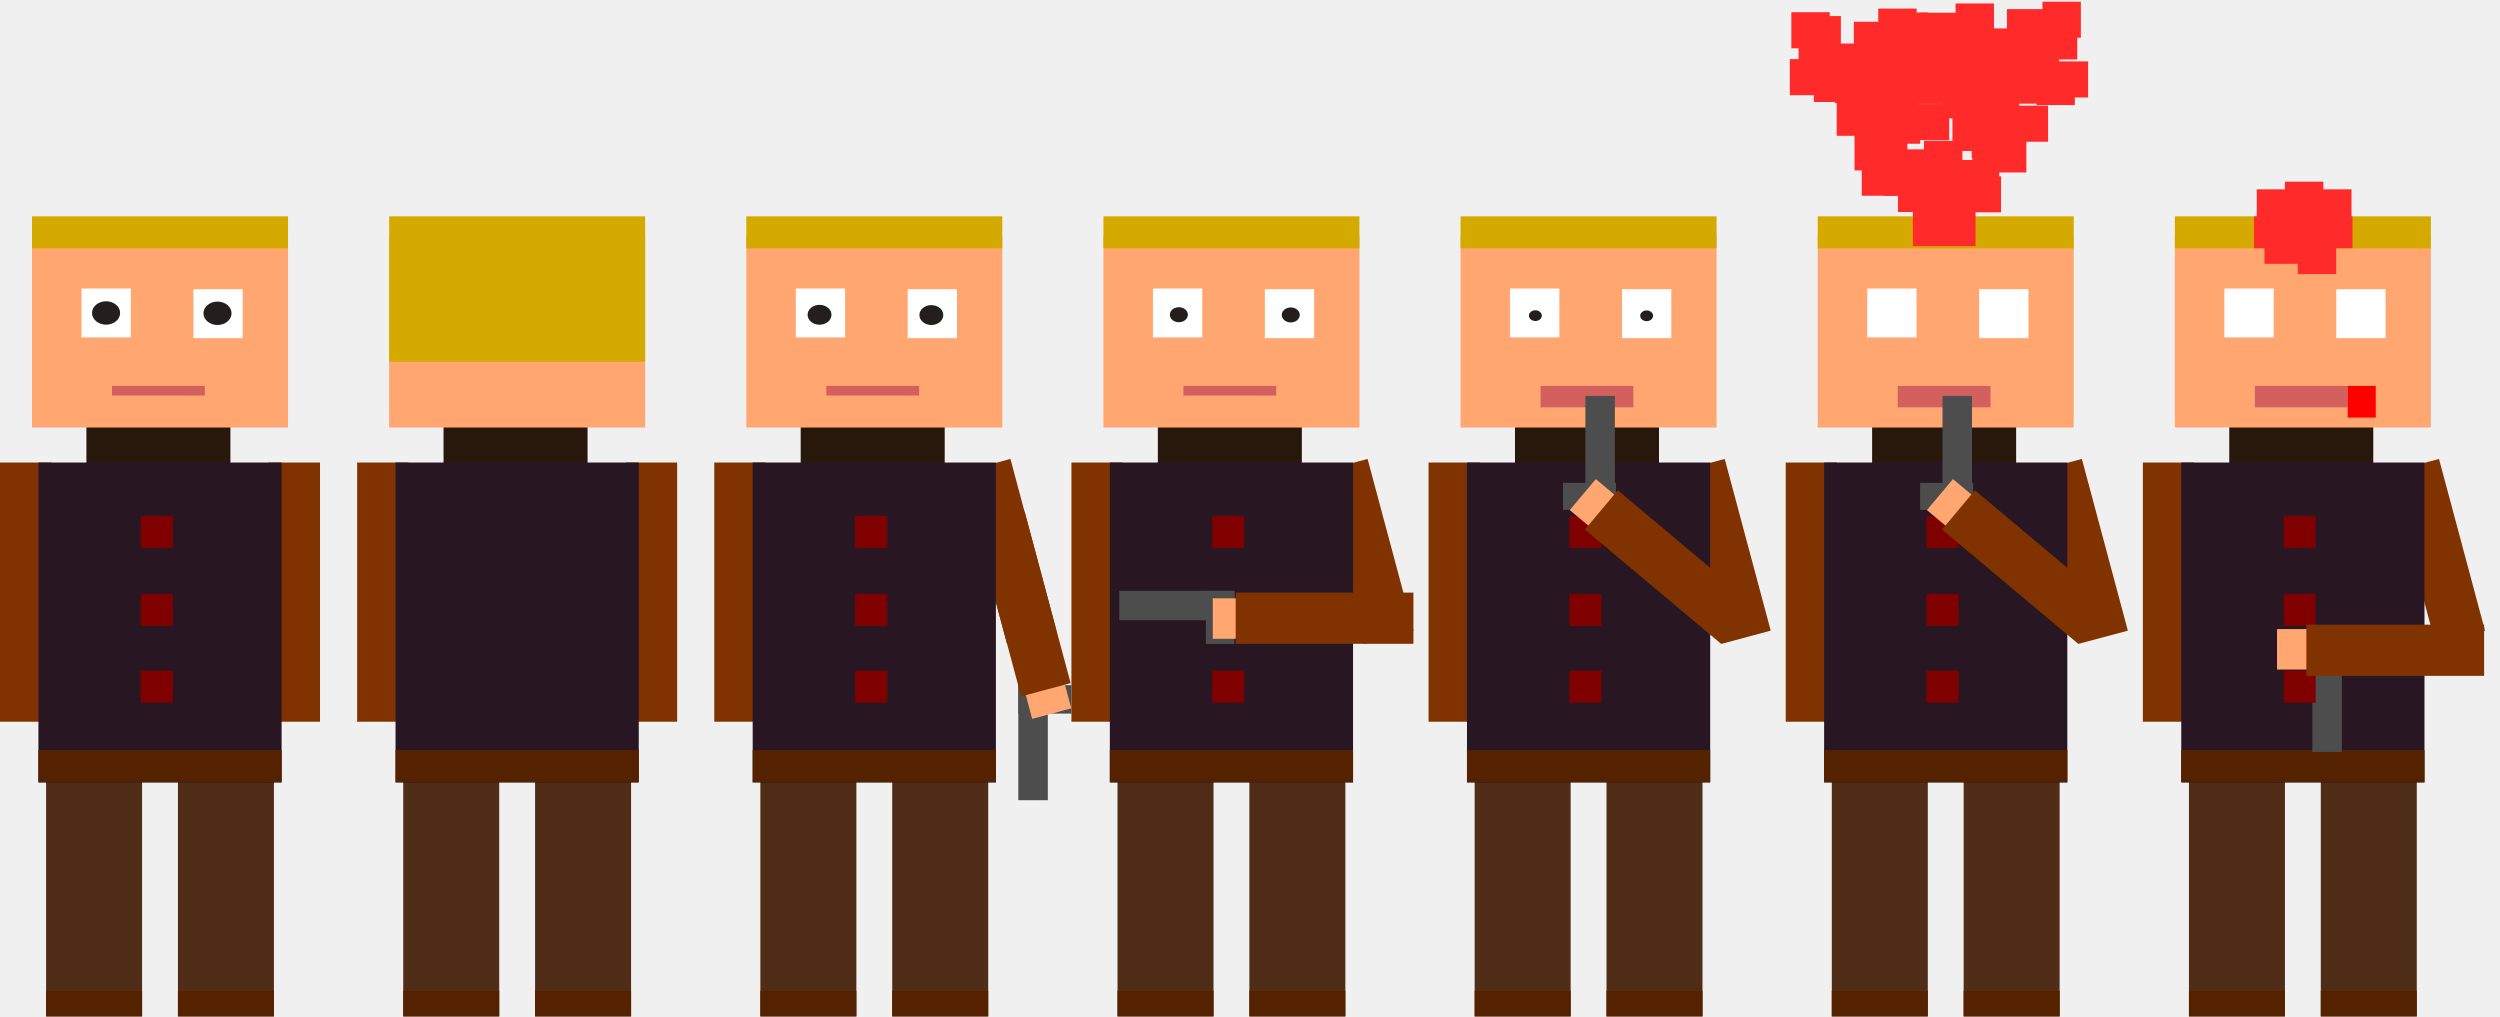
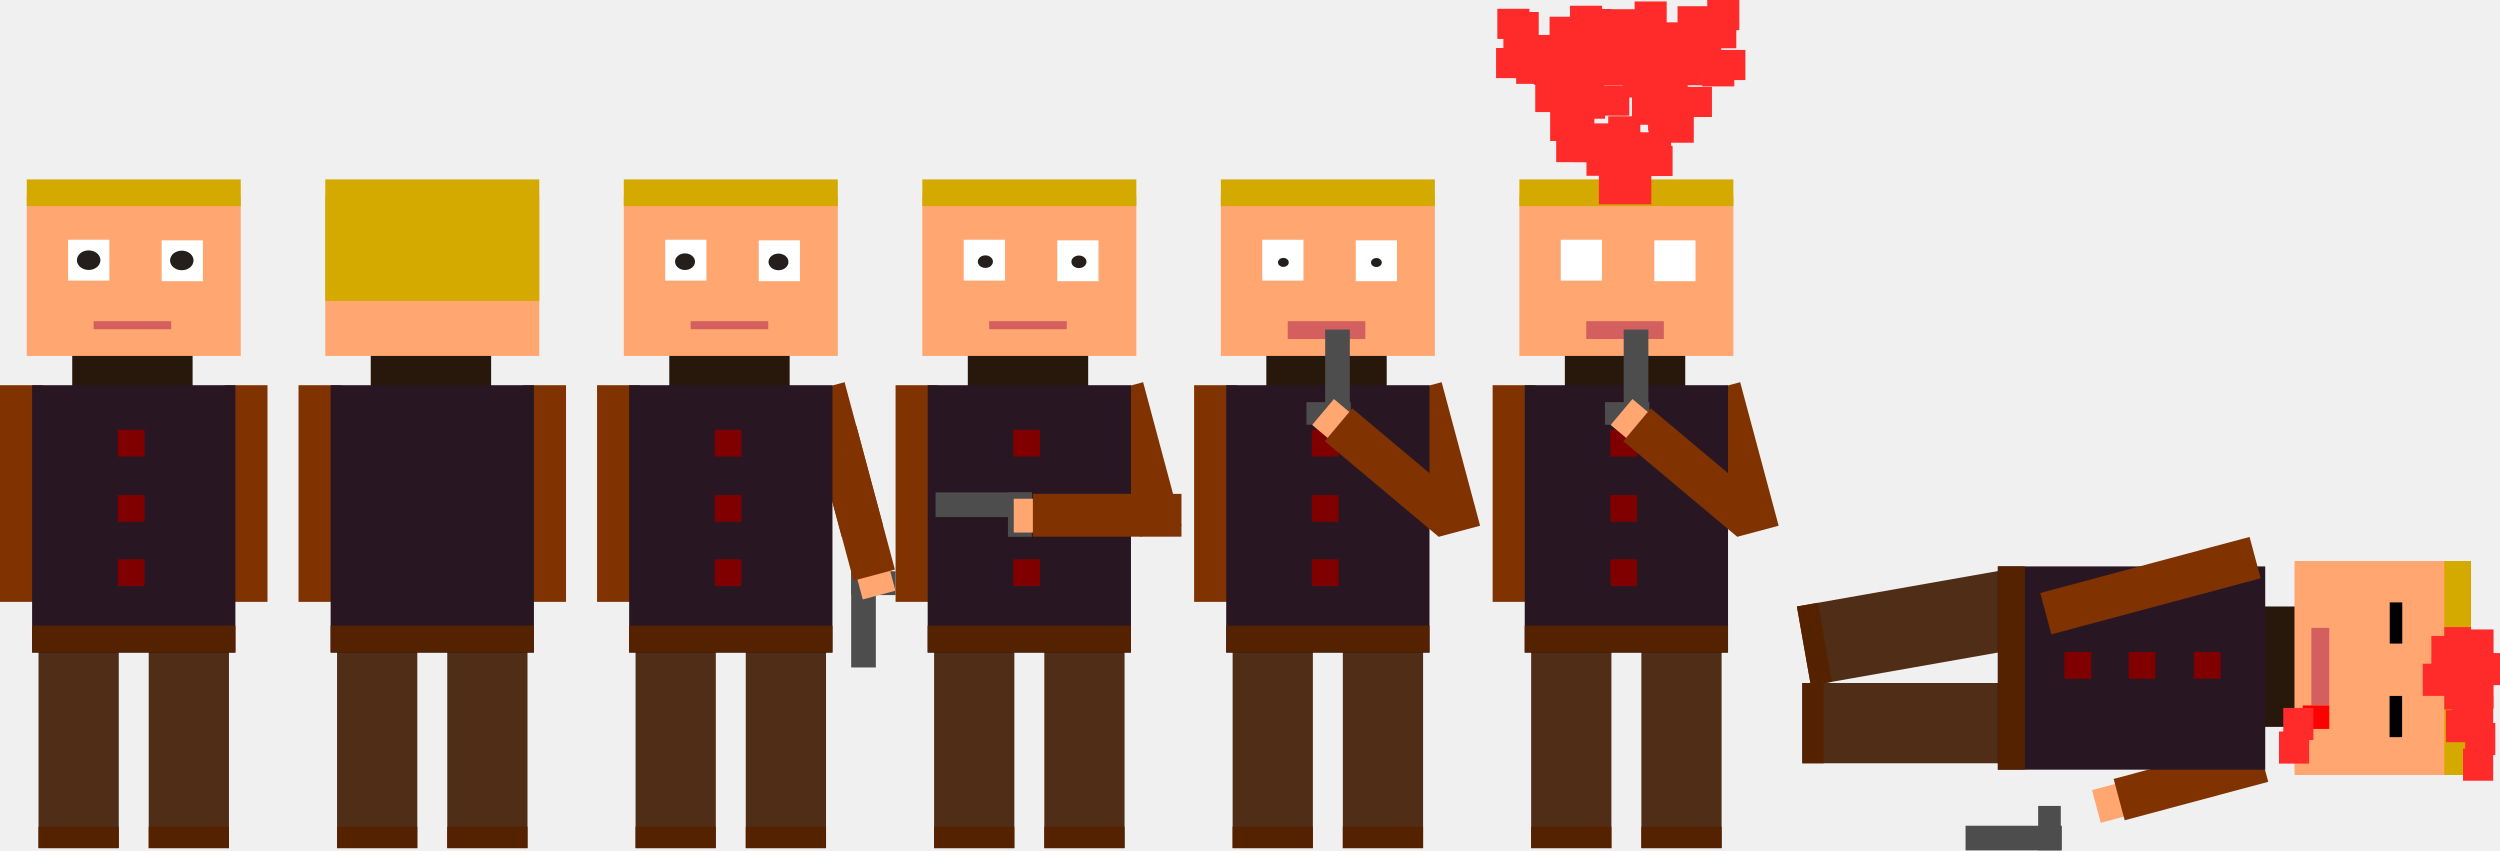
- <svg xmlns="http://www.w3.org/2000/svg" width="3906" height="1588" id="svg4784" version="1.1">
+ <svg xmlns="http://www.w3.org/2000/svg" width="4672.949" height="1589.524" id="svg4784" version="1.1">
  <defs id="defs4786" />
-   <g id="layer1" transform="translate(-202.4969,466.6194)">
+   <g id="layer1" transform="translate(-202.4969,463.9459)">
+     <rect ry="0.007" y="3710.543" x="2042.879" height="219.595" width="63.256" id="rect3519-6" style="fill:#ffa671;fill-opacity:1;stroke:none" transform="matrix(0.258819,0.9659258,0.9659258,-0.258819,0,0)" />
    <rect style="fill:#502d16;fill-opacity:1;stroke:none" id="rect3763" width="150" height="390" x="274.497" y="731.381" ry="0.013" />
    <rect style="fill:#502d16;fill-opacity:1;stroke:none" id="rect3763-1" width="150" height="390" x="480.497" y="731.381" ry="0.013" />
    <rect style="fill:#803300;fill-opacity:1;stroke:none" id="rect3783" width="80" height="405" x="202.497" y="256.059" ry="0.014" />
    <rect style="fill:#28170b;fill-opacity:1;stroke:none" id="rect3761-8" width="225" height="80" x="337.497" y="181.381" ry="0.001" />
    <rect style="fill:#803300;fill-opacity:1;stroke:none" id="rect3783-8" width="80" height="405" x="622.497" y="256.059" ry="0.014" />
    <rect style="fill:#281722;fill-opacity:1;stroke:none" id="rect3761" width="380" height="500" x="262.497" y="256.059" ry="0.009" />
    <rect style="fill:#ffa671;fill-opacity:1;stroke:none" id="rect2991" width="400" height="300" x="252.497" y="-98.619" ry="0.011" />
    <rect style="fill:#ffffff;fill-opacity:1;stroke:none" id="rect3803" width="77.048" height="76.403" x="329.844" y="-15.839" ry="0.012" />
    <rect style="fill:#ffffff;fill-opacity:1;stroke:none" id="rect3803-4" width="77.048" height="76.403" x="504.684" y="-14.747" ry="0.012" />
    <rect style="fill:#800000;fill-opacity:1;stroke:none" id="rect3823" width="50" height="50" x="422.497" y="339.381" ry="0.009" />
    <rect style="fill:#552200;fill-opacity:1;stroke:none" id="rect3850" width="380" height="50" x="262.497" y="705.381" ry="0.013" />
    <rect style="fill:#d4aa00;fill-opacity:1;stroke:none" id="rect3852" width="400" height="50" x="252.497" y="-128.619" ry="0.014" />
    <rect style="fill:#d35f5f;fill-opacity:1;stroke:none" id="rect3854" width="145" height="15" x="377.497" y="136.381" ry="0.006" />
    <rect style="fill:#552200;fill-opacity:1;stroke:none" id="rect3912" width="150" height="40" x="274.497" y="1081.381" ry="0.013" />
    <rect style="fill:#552200;fill-opacity:1;stroke:none" id="rect3912-2" width="150" height="40" x="480.497" y="1081.381" ry="0.013" />
    <path style="fill:#241f1c;fill-opacity:1;stroke:none" id="path3952" d="m -295.714,124.286 c 0,7.101 -5.117,12.857 -11.429,12.857 -6.312,0 -11.429,-5.756 -11.429,-12.857 0,-7.101 5.117,-12.857 11.429,-12.857 6.312,0 11.429,5.756 11.429,12.857 z" transform="matrix(1.920732,0,0,1.422764,1132.245,-153.9608)" />
    <path style="fill:#241f1c;fill-opacity:1;stroke:none" id="path3952-1" d="m -295.714,124.286 c 0,7.101 -5.117,12.857 -11.429,12.857 -6.312,0 -11.429,-5.756 -11.429,-12.857 0,-7.101 5.117,-12.857 11.429,-12.857 6.312,0 11.429,5.756 11.429,12.857 z" transform="matrix(1.920732,0,0,1.422764,958.1678,-154.4659)" />
    <rect style="fill:#502d16;fill-opacity:1;stroke:none" id="rect3763-15" width="150" height="390" x="832.497" y="731.38" ry="0.013" />
    <rect style="fill:#502d16;fill-opacity:1;stroke:none" id="rect3763-1-2" width="150" height="390" x="1038.497" y="731.38" ry="0.013" />
    <rect style="fill:#803300;fill-opacity:1;stroke:none" id="rect3783-7" width="80" height="405" x="760.497" y="256.059" ry="0.014" />
    <rect style="fill:#28170b;fill-opacity:1;stroke:none" id="rect3761-8-6" width="225" height="80" x="895.497" y="181.381" ry="0.001" />
    <rect style="fill:#803300;fill-opacity:1;stroke:none" id="rect3783-8-1" width="80" height="405" x="1180.497" y="256.059" ry="0.014" />
    <rect style="fill:#281722;fill-opacity:1;stroke:none" id="rect3761-4" width="380" height="500" x="820.497" y="256.059" ry="0.009" />
    <rect style="fill:#ffa671;fill-opacity:1;stroke:none" id="rect2991-2" width="400" height="300" x="810.497" y="-98.619" ry="0.011" />
    <rect style="fill:#552200;fill-opacity:1;stroke:none" id="rect3850-8" width="380" height="50" x="820.497" y="705.38" ry="0.013" />
    <rect style="fill:#d4aa00;fill-opacity:1;stroke:none" id="rect3852-5" width="400" height="227.143" x="810.497" y="-128.619" ry="0.063" />
    <rect style="fill:#552200;fill-opacity:1;stroke:none" id="rect3912-6" width="150" height="40" x="832.497" y="1081.381" ry="0.013" />
    <rect style="fill:#552200;fill-opacity:1;stroke:none" id="rect3912-2-1" width="150" height="40" x="1038.497" y="1081.381" ry="0.013" />
    <rect style="fill:#800000;fill-opacity:1;stroke:none" id="rect3823-2" width="50" height="50" x="422.497" y="461.381" ry="0.009" />
    <rect style="fill:#800000;fill-opacity:1;stroke:none" id="rect3823-7" width="50" height="50" x="422.497" y="581.381" ry="0.009" />
    <rect style="fill:#502d16;fill-opacity:1;stroke:none" id="rect3763-2-2" width="150" height="390" x="2506.497" y="731.381" ry="0.013" />
    <rect style="fill:#502d16;fill-opacity:1;stroke:none" id="rect3763-1-3-4" width="150" height="390" x="2712.497" y="731.381" ry="0.013" />
    <rect style="fill:#803300;fill-opacity:1;stroke:none" id="rect3783-2-8" width="80" height="405" x="2434.497" y="256.059" ry="0.014" />
    <rect style="fill:#28170b;fill-opacity:1;stroke:none" id="rect3761-8-2-6" width="225" height="80" x="2569.497" y="181.381" ry="0.001" />
    <rect style="fill:#803300;fill-opacity:1;stroke:none" id="rect3783-8-16-5" width="80" height="277.721" x="2653.658" y="991.754" ry="0.009" transform="matrix(0.9659258,-0.258819,0.258819,0.9659258,0,0)" />
    <rect style="fill:#281722;fill-opacity:1;stroke:none" id="rect3761-85-0" width="380" height="500" x="2494.497" y="256.059" ry="0.009" />
    <rect style="fill:#ffa671;fill-opacity:1;stroke:none" id="rect2991-7-9" width="400" height="300" x="2484.497" y="-98.619" ry="0.011" />
    <rect style="fill:#ffffff;fill-opacity:1;stroke:none" id="rect3803-6-0" width="77.048" height="76.403" x="2561.843" y="-15.839" ry="0.012" />
    <rect style="fill:#ffffff;fill-opacity:1;stroke:none" id="rect3803-4-1-0" width="77.048" height="76.403" x="2736.684" y="-14.747" ry="0.012" />
    <rect style="fill:#800000;fill-opacity:1;stroke:none" id="rect3823-8-6" width="50" height="50" x="2654.497" y="339.381" ry="0.009" />
    <rect style="fill:#552200;fill-opacity:1;stroke:none" id="rect3850-9-1" width="380" height="50" x="2494.497" y="705.381" ry="0.013" />
    <rect style="fill:#d4aa00;fill-opacity:1;stroke:none" id="rect3852-2-3" width="400" height="50" x="2484.497" y="-128.619" ry="0.014" />
    <rect style="fill:#d35f5f;fill-opacity:1;stroke:none" id="rect3854-7-8" width="145" height="33.385" x="2609.497" y="136.381" ry="0.013" />
    <rect style="fill:#552200;fill-opacity:1;stroke:none" id="rect3912-9-9" width="150" height="40" x="2506.497" y="1081.381" ry="0.013" />
    <rect style="fill:#552200;fill-opacity:1;stroke:none" id="rect3912-2-5-3" width="150" height="40" x="2712.497" y="1081.381" ry="0.013" />
    <path style="fill:#241f1c;fill-opacity:1;stroke:none" id="path3952-4-4" d="m -295.714,124.286 c 0,7.101 -5.117,12.857 -11.429,12.857 -6.312,0 -11.429,-5.756 -11.429,-12.857 0,-7.101 5.117,-12.857 11.429,-12.857 6.312,0 11.429,5.756 11.429,12.857 z" transform="matrix(0.8811515,0,0,0.6527048,3045.848,-54.35254)" />
    <path style="fill:#241f1c;fill-opacity:1;stroke:none" id="path3952-1-3-4" d="m -295.714,124.286 c 0,7.101 -5.117,12.857 -11.429,12.857 -6.312,0 -11.429,-5.756 -11.429,-12.857 0,-7.101 5.117,-12.857 11.429,-12.857 6.312,0 11.429,5.756 11.429,12.857 z" transform="matrix(0.8811515,0,0,0.6527048,2871.989,-54.58424)" />
    <rect style="fill:#4d4d4d;fill-opacity:1;stroke:none" id="rect3219-6" width="42.332" height="82.85" x="287.679" y="-2727.363" ry="0.01" transform="matrix(0,1,-1,0,0,0)" />
    <rect style="fill:#4d4d4d;fill-opacity:1;stroke:none" id="rect3217-0" width="180" height="46.108" x="152.001" y="-2725.579" ry="0.012" transform="matrix(0,1,-1,0,0,0)" />
    <rect style="fill:#ffa671;fill-opacity:1;stroke:none" id="rect3783-8-16-6-0-6" width="63.256" height="219.595" x="-1516.874" y="2246.302" ry="0.007" transform="matrix(-0.6427876,0.7660444,0.7660444,0.6427876,0,0)" />
    <rect style="fill:#800000;fill-opacity:1;stroke:none" id="rect3823-2-1-6" width="50" height="50" x="2654.497" y="461.381" ry="0.009" />
    <rect style="fill:#800000;fill-opacity:1;stroke:none" id="rect3823-7-2-1" width="50" height="50" x="2654.497" y="581.381" ry="0.009" />
    <rect style="fill:#803300;fill-opacity:1;stroke:none" id="rect3783-8-16-6-8" width="80" height="277.721" x="-1525.543" y="2283.904" ry="0.009" transform="matrix(-0.6427876,0.7660444,0.7660444,0.6427876,0,0)" />
    <rect style="fill:#502d16;fill-opacity:1;stroke:none" id="rect3763-2-4" width="150" height="390" x="1390.497" y="731.38" ry="0.013" />
    <rect style="fill:#502d16;fill-opacity:1;stroke:none" id="rect3763-1-3-9" width="150" height="390" x="1596.497" y="731.38" ry="0.013" />
    <rect style="fill:#803300;fill-opacity:1;stroke:none" id="rect3783-2-6" width="80" height="405" x="1318.497" y="256.059" ry="0.014" />
    <rect style="fill:#28170b;fill-opacity:1;stroke:none" id="rect3761-8-2-3" width="225" height="80" x="1453.497" y="181.38" ry="0.001" />
    <rect style="fill:#803300;fill-opacity:1;stroke:none" id="rect3783-8-16-7" width="80" height="277.721" x="1575.684" y="702.911" ry="0.009" transform="matrix(0.9659258,-0.258819,0.258819,0.9659258,0,0)" />
    <rect style="fill:#4d4d4d;fill-opacity:1;stroke:none" id="rect3219-6-0" width="44.533" height="83" x="603.806" y="1793.497" ry="0.011" transform="matrix(0,1,1,0,0,0)" />
    <rect style="fill:#4d4d4d;fill-opacity:1;stroke:none" id="rect3217-0-9" width="179.999" height="46.108" x="603.653" y="1793.497" ry="0.012" transform="matrix(0,1,1,0,0,0)" />
    <rect style="fill:#ffa671;fill-opacity:1;stroke:none" id="rect3783-8-16-6-0-1" width="63.256" height="219.595" x="1583.393" y="884.355" ry="0.007" transform="matrix(0.9659258,-0.258819,0.258819,0.9659258,0,0)" />
    <rect style="fill:#803300;fill-opacity:1;stroke:none" id="rect3783-8-16-6-2" width="80" height="277.721" x="-1655.858" y="787.847" ry="0.009" transform="matrix(-0.9659258,0.2588191,0.2588191,0.9659258,0,0)" />
    <rect style="fill:#281722;fill-opacity:1;stroke:none" id="rect3761-85-8" width="380" height="500" x="1378.497" y="256.059" ry="0.009" />
    <rect style="fill:#ffa671;fill-opacity:1;stroke:none" id="rect2991-7-8" width="400" height="300" x="1368.497" y="-98.62" ry="0.011" />
    <rect style="fill:#ffffff;fill-opacity:1;stroke:none" id="rect3803-6-2" width="77.048" height="76.403" x="1445.844" y="-15.839" ry="0.012" />
    <rect style="fill:#ffffff;fill-opacity:1;stroke:none" id="rect3803-4-1-9" width="77.048" height="76.403" x="1620.684" y="-14.748" ry="0.012" />
    <rect style="fill:#800000;fill-opacity:1;stroke:none" id="rect3823-8-1" width="50" height="50" x="1538.497" y="339.38" ry="0.009" />
    <rect style="fill:#552200;fill-opacity:1;stroke:none" id="rect3850-9-3" width="380" height="50" x="1378.497" y="705.38" ry="0.013" />
    <rect style="fill:#d4aa00;fill-opacity:1;stroke:none" id="rect3852-2-5" width="400" height="50" x="1368.497" y="-128.62" ry="0.014" />
    <rect style="fill:#d35f5f;fill-opacity:1;stroke:none" id="rect3854-7-9" width="145" height="15" x="1493.497" y="136.38" ry="0.006" />
    <rect style="fill:#552200;fill-opacity:1;stroke:none" id="rect3912-9-8" width="150" height="40" x="1390.497" y="1081.381" ry="0.013" />
    <rect style="fill:#552200;fill-opacity:1;stroke:none" id="rect3912-2-5-4" width="150" height="40" x="1596.497" y="1081.381" ry="0.013" />
    <path style="fill:#241f1c;fill-opacity:1;stroke:none" id="path3952-4-0" d="m -295.714,124.286 c 0,7.101 -5.117,12.857 -11.429,12.857 -6.312,0 -11.429,-5.756 -11.429,-12.857 0,-7.101 5.117,-12.857 11.429,-12.857 6.312,0 11.429,5.756 11.429,12.857 z" transform="matrix(1.631763,0,0,1.208713,2158.814,-124.6056)" />
    <path style="fill:#241f1c;fill-opacity:1;stroke:none" id="path3952-1-3-7" d="m -295.714,124.286 c 0,7.101 -5.117,12.857 -11.429,12.857 -6.312,0 -11.429,-5.756 -11.429,-12.857 0,-7.101 5.117,-12.857 11.429,-12.857 6.312,0 11.429,5.756 11.429,12.857 z" transform="matrix(1.631763,0,0,1.208713,1984.111,-125.0347)" />
    <rect style="fill:#800000;fill-opacity:1;stroke:none" id="rect3823-2-1-5" width="50" height="50" x="1538.497" y="461.38" ry="0.009" />
    <rect style="fill:#800000;fill-opacity:1;stroke:none" id="rect3823-7-2-4" width="50" height="50" x="1538.497" y="581.38" ry="0.009" />
    <rect style="fill:#502d16;fill-opacity:1;stroke:none" id="rect3763-2-4-7" width="150" height="390" x="1948.497" y="731.381" ry="0.013" />
    <rect style="fill:#502d16;fill-opacity:1;stroke:none" id="rect3763-1-3-9-3" width="150" height="390" x="2154.496" y="731.381" ry="0.013" />
    <rect style="fill:#803300;fill-opacity:1;stroke:none" id="rect3783-2-6-7" width="80" height="405" x="1876.497" y="256.059" ry="0.014" />
    <rect style="fill:#800000;fill-opacity:1;stroke:none" id="rect3823-2-1-5-1" width="50" height="50" x="2046.496" y="461.381" ry="0.009" />
    <rect style="fill:#28170b;fill-opacity:1;stroke:none" id="rect3761-8-2-3-2" width="225" height="80" x="2011.496" y="181.381" ry="0.001" />
    <rect style="fill:#803300;fill-opacity:1;stroke:none" id="rect3783-8-16-7-6" width="80" height="277.721" x="2114.67" y="847.333" ry="0.009" transform="matrix(0.9659258,-0.258819,0.258819,0.9659258,0,0)" />
    <rect style="fill:#281722;fill-opacity:1;stroke:none" id="rect3761-85-8-7" width="380" height="500" x="1936.497" y="256.059" ry="0.009" />
    <rect style="fill:#4d4d4d;fill-opacity:1;stroke:none" id="rect3219-6-0-0" width="44.453" height="82.85" x="-2131.05" y="456.622" ry="0.01" transform="scale(-1,1)" />
    <rect style="fill:#ffa671;fill-opacity:1;stroke:none" id="rect2991-7-8-5" width="400" height="300" x="1926.497" y="-98.619" ry="0.011" />
    <rect style="fill:#ffffff;fill-opacity:1;stroke:none" id="rect3803-6-2-4" width="77.048" height="76.403" x="2003.844" y="-15.839" ry="0.012" />
    <rect style="fill:#ffffff;fill-opacity:1;stroke:none" id="rect3803-4-1-9-1" width="77.048" height="76.403" x="2178.684" y="-14.747" ry="0.012" />
    <rect style="fill:#800000;fill-opacity:1;stroke:none" id="rect3823-8-1-2" width="50" height="50" x="2096.496" y="339.381" ry="0.009" />
    <rect style="fill:#552200;fill-opacity:1;stroke:none" id="rect3850-9-3-0" width="380" height="50" x="1936.497" y="705.381" ry="0.013" />
    <rect style="fill:#d4aa00;fill-opacity:1;stroke:none" id="rect3852-2-5-0" width="400" height="50" x="1926.497" y="-128.619" ry="0.014" />
    <rect style="fill:#d35f5f;fill-opacity:1;stroke:none" id="rect3854-7-9-1" width="145" height="15" x="2051.496" y="136.381" ry="0.006" />
    <rect style="fill:#552200;fill-opacity:1;stroke:none" id="rect3912-9-8-4" width="150" height="40" x="1948.497" y="1081.381" ry="0.013" />
    <rect style="fill:#552200;fill-opacity:1;stroke:none" id="rect3912-2-5-4-6" width="150" height="40" x="2154.496" y="1081.381" ry="0.013" />
    <path style="fill:#241f1c;fill-opacity:1;stroke:none" id="path3952-4-0-0" d="m -295.714,124.286 c 0,7.101 -5.117,12.857 -11.429,12.857 -6.312,0 -11.429,-5.756 -11.429,-12.857 0,-7.101 5.117,-12.857 11.429,-12.857 6.312,0 11.429,5.756 11.429,12.857 z" transform="matrix(1.23152,0,0,0.9122366,2597.456,-87.94547)" />
    <path style="fill:#241f1c;fill-opacity:1;stroke:none" id="path3952-1-3-7-7" d="m -295.714,124.286 c 0,7.101 -5.117,12.857 -11.429,12.857 -6.312,0 -11.429,-5.756 -11.429,-12.857 0,-7.101 5.117,-12.857 11.429,-12.857 6.312,0 11.429,5.756 11.429,12.857 z" transform="matrix(1.23152,0,0,0.9122366,2422.605,-88.26931)" />
    <rect style="fill:#4d4d4d;fill-opacity:1;stroke:none" id="rect3217-0-9-1" width="180" height="46.108" x="-2131.283" y="456.408" ry="0.012" transform="scale(-1,1)" />
    <rect style="fill:#ffa671;fill-opacity:1;stroke:none" id="rect3783-8-16-6-0-1-6" width="63.256" height="219.595" x="-531.481" y="2097.349" ry="0.007" transform="matrix(0,-1,1,0,0,0)" />
    <rect style="fill:#803300;fill-opacity:1;stroke:none" id="rect3783-8-16-6-2-5" width="80" height="277.721" x="-539.23" y="-2410.856" ry="0.009" transform="matrix(0,-1,-1,0,0,0)" />
    <rect style="fill:#800000;fill-opacity:1;stroke:none" id="rect3823-7-2-4-7" width="50" height="50" x="2096.496" y="581.381" ry="0.009" />
    <rect ry="0.013" y="731.381" x="3064.497" height="390" width="150" id="rect3481" style="fill:#502d16;fill-opacity:1;stroke:none" />
    <rect ry="0.013" y="731.381" x="3270.496" height="390" width="150" id="rect3483" style="fill:#502d16;fill-opacity:1;stroke:none" />
    <rect ry="0.014" y="256.059" x="2992.497" height="405" width="80" id="rect3485" style="fill:#803300;fill-opacity:1;stroke:none" />
    <rect ry="0.001" y="181.381" x="3127.496" height="80" width="225" id="rect3487" style="fill:#28170b;fill-opacity:1;stroke:none" />
    <rect transform="matrix(0.9659258,-0.258819,0.258819,0.9659258,0,0)" ry="0.009" y="1136.175" x="3192.645" height="277.721" width="80" id="rect3489" style="fill:#803300;fill-opacity:1;stroke:none" />
    <rect ry="0.009" y="256.059" x="3052.497" height="500" width="380" id="rect3491" style="fill:#281722;fill-opacity:1;stroke:none" />
    <rect ry="0.011" y="-98.619" x="3042.497" height="300" width="400" id="rect3493" style="fill:#ffa671;fill-opacity:1;stroke:none" />
    <rect ry="0.012" y="-15.839" x="3119.843" height="76.403" width="77.048" id="rect3495" style="fill:#ffffff;fill-opacity:1;stroke:none" />
    <rect ry="0.012" y="-14.747" x="3294.684" height="76.403" width="77.048" id="rect3497" style="fill:#ffffff;fill-opacity:1;stroke:none" />
    <rect ry="0.009" y="339.381" x="3212.496" height="50" width="50" id="rect3499" style="fill:#800000;fill-opacity:1;stroke:none" />
    <rect ry="0.013" y="705.381" x="3052.497" height="50" width="380" id="rect3501" style="fill:#552200;fill-opacity:1;stroke:none" />
    <rect ry="0.014" y="-128.619" x="3042.497" height="50" width="400" id="rect3503" style="fill:#d4aa00;fill-opacity:1;stroke:none" />
    <rect ry="0.013" y="136.381" x="3167.496" height="33.385" width="145" id="rect3505" style="fill:#d35f5f;fill-opacity:1;stroke:none" />
    <rect ry="0.013" y="1081.381" x="3064.497" height="40" width="150" id="rect3507" style="fill:#552200;fill-opacity:1;stroke:none" />
    <rect ry="0.013" y="1081.381" x="3270.496" height="40" width="150" id="rect3509" style="fill:#552200;fill-opacity:1;stroke:none" />
    <rect transform="matrix(0,1,-1,0,0,0)" ry="0.01" y="-3285.363" x="287.679" height="82.85" width="42.332" id="rect3515" style="fill:#4d4d4d;fill-opacity:1;stroke:none" />
    <rect transform="matrix(0,1,-1,0,0,0)" ry="0.012" y="-3283.579" x="152.001" height="46.108" width="180" id="rect3517" style="fill:#4d4d4d;fill-opacity:1;stroke:none" />
    <rect transform="matrix(-0.6427876,0.7660444,0.7660444,0.6427876,0,0)" ry="0.007" y="2673.754" x="-1875.549" height="219.595" width="63.256" id="rect3519" style="fill:#ffa671;fill-opacity:1;stroke:none" />
    <rect ry="0.009" y="461.381" x="3212.496" height="50" width="50" id="rect3521" style="fill:#800000;fill-opacity:1;stroke:none" />
    <rect ry="0.009" y="581.381" x="3212.496" height="50" width="50" id="rect3523" style="fill:#800000;fill-opacity:1;stroke:none" />
    <rect transform="matrix(-0.6427876,0.7660444,0.7660444,0.6427876,0,0)" ry="0.009" y="2711.356" x="-1884.218" height="277.721" width="80" id="rect3525" style="fill:#803300;fill-opacity:1;stroke:none" />
-     <rect ry="0.013" y="731.381" x="3622.497" height="390" width="150" id="rect3481-6" style="fill:#502d16;fill-opacity:1;stroke:none" />
-     <rect ry="0.013" y="731.381" x="3828.497" height="390" width="150" id="rect3483-8" style="fill:#502d16;fill-opacity:1;stroke:none" />
-     <rect ry="0.014" y="256.059" x="3550.497" height="405" width="80" id="rect3485-3" style="fill:#803300;fill-opacity:1;stroke:none" />
-     <rect ry="0.001" y="181.381" x="3685.497" height="80" width="225" id="rect3487-1" style="fill:#28170b;fill-opacity:1;stroke:none" />
-     <rect transform="matrix(0.9659258,-0.258819,0.258819,0.9659258,0,0)" ry="0.009" y="1280.596" x="3731.631" height="277.721" width="80" id="rect3489-4" style="fill:#803300;fill-opacity:1;stroke:none" />
-     <rect ry="0.009" y="256.059" x="3610.497" height="500" width="380" id="rect3491-8" style="fill:#281722;fill-opacity:1;stroke:none" />
-     <rect ry="0.011" y="-98.619" x="3600.497" height="300" width="400" id="rect3493-4" style="fill:#ffa671;fill-opacity:1;stroke:none" />
-     <rect ry="0.012" y="-15.838" x="3677.843" height="76.403" width="77.048" id="rect3495-9" style="fill:#ffffff;fill-opacity:1;stroke:none" />
-     <rect ry="0.012" y="-14.747" x="3852.684" height="76.403" width="77.048" id="rect3497-2" style="fill:#ffffff;fill-opacity:1;stroke:none" />
-     <rect ry="0.009" y="339.381" x="3770.497" height="50" width="50" id="rect3499-0" style="fill:#800000;fill-opacity:1;stroke:none" />
-     <rect ry="0.013" y="705.381" x="3610.497" height="50" width="380" id="rect3501-7" style="fill:#552200;fill-opacity:1;stroke:none" />
-     <rect ry="0.014" y="-128.619" x="3600.497" height="50" width="400" id="rect3503-0" style="fill:#d4aa00;fill-opacity:1;stroke:none" />
-     <rect ry="0.013" y="136.381" x="3725.497" height="33.385" width="145" id="rect3505-6" style="fill:#d35f5f;fill-opacity:1;stroke:none" />
-     <rect ry="0.013" y="1081.381" x="3622.497" height="40" width="150" id="rect3507-0" style="fill:#552200;fill-opacity:1;stroke:none" />
-     <rect ry="0.013" y="1081.381" x="3828.497" height="40" width="150" id="rect3509-7" style="fill:#552200;fill-opacity:1;stroke:none" />
-     <rect transform="matrix(0,-1,-1,0,0,0)" ry="0.01" y="-3863.162" x="-572.504" height="82.85" width="42.332" id="rect3515-0" style="fill:#4d4d4d;fill-opacity:1;stroke:none" />
-     <rect transform="matrix(0,-1,-1,0,0,0)" ry="0.012" y="-3861.378" x="-708.182" height="46.108" width="180" id="rect3517-5" style="fill:#4d4d4d;fill-opacity:1;stroke:none" />
-     <rect transform="matrix(2.2827412e-8,1,1,-2.2827412e-8,0,0)" ry="0.007" y="3760.119" x="516.198" height="219.595" width="63.256" id="rect3519-6" style="fill:#ffa671;fill-opacity:1;stroke:none" />
-     <rect ry="0.009" y="461.381" x="3770.497" height="50" width="50" id="rect3521-7" style="fill:#800000;fill-opacity:1;stroke:none" />
-     <rect ry="0.009" y="581.381" x="3770.497" height="50" width="50" id="rect3523-3" style="fill:#800000;fill-opacity:1;stroke:none" />
-     <rect transform="matrix(2.2827412e-8,1,1,-2.2827412e-8,0,0)" ry="0.009" y="3805.972" x="509.33" height="277.721" width="80" id="rect3525-8" style="fill:#803300;fill-opacity:1;stroke:none" />
+     <rect ry="0.013" y="-3780.825" x="1277.924" height="390" width="150" id="rect3481-6" style="fill:#502d16;fill-opacity:1;stroke:none" transform="matrix(0.1736482,0.9848077,-0.9848077,0.1736482,0,0)" />
+     <rect ry="0.013" y="-3961.283" x="812.697" height="390" width="150" id="rect3483-8" style="fill:#502d16;fill-opacity:1;stroke:none" transform="matrix(0,1,-1,0,0,0)" />
+     <rect ry="0.001" y="-4511.282" x="669.697" height="80" width="225" id="rect3487-1" style="fill:#28170b;fill-opacity:1;stroke:none" transform="matrix(0,1,-1,0,0,0)" />
+     <rect transform="matrix(0.258819,0.9659258,-0.9659258,0.258819,0,0)" ry="0.009" y="-4032.715" x="2033.143" height="277.721" width="80" id="rect3489-4" style="fill:#803300;fill-opacity:1;stroke:none" />
+     <rect ry="0.009" y="-4436.604" x="594.697" height="500" width="380" id="rect3491-8" style="fill:#281722;fill-opacity:1;stroke:none" transform="matrix(0,1,-1,0,0,0)" />
+     <rect ry="0.011" y="-4791.282" x="584.697" height="300" width="400" id="rect3493-4" style="fill:#ffa671;fill-opacity:1;stroke:none" transform="matrix(0,1,-1,0,0,0)" />
+     <rect ry="0.004" y="-4692.761" x="662.044" height="23.419" width="77.048" id="rect3495-9" style="fill:#000000;fill-opacity:1;stroke:none" transform="matrix(0,1,-1,0,0,0)" />
+     <rect ry="0.004" y="-4692.427" x="836.884" height="23.419" width="77.048" id="rect3497-2" style="fill:#000000;fill-opacity:1;stroke:none" transform="matrix(0,1,-1,0,0,0)" />
+     <rect ry="0.009" y="-4353.283" x="754.697" height="50" width="50" id="rect3499-0" style="fill:#800000;fill-opacity:1;stroke:none" transform="matrix(0,1,-1,0,0,0)" />
+     <rect ry="0.013" y="-3987.283" x="594.697" height="50" width="380" id="rect3501-7" style="fill:#552200;fill-opacity:1;stroke:none" transform="matrix(0,1,-1,0,0,0)" />
+     <rect ry="0.014" y="-4821.282" x="584.697" height="50" width="400" id="rect3503-0" style="fill:#d4aa00;fill-opacity:1;stroke:none" transform="matrix(0,1,-1,0,0,0)" />
+     <rect ry="0.013" y="-4556.282" x="709.697" height="33.385" width="145" id="rect3505-6" style="fill:#d35f5f;fill-opacity:1;stroke:none" transform="matrix(0,1,-1,0,0,0)" />
+     <rect ry="0.013" y="-3430.825" x="1277.924" height="40" width="150" id="rect3507-0" style="fill:#552200;fill-opacity:1;stroke:none" transform="matrix(0.1736482,0.9848077,-0.9848077,0.1736482,0,0)" />
+     <rect ry="0.013" y="-3611.283" x="812.697" height="40" width="150" id="rect3509-7" style="fill:#552200;fill-opacity:1;stroke:none" transform="matrix(0,1,-1,0,0,0)" />
+     <rect ry="0.01" y="-1125.362" x="4012.159" height="82.85" width="42.332" id="rect3515-0" style="fill:#4d4d4d;fill-opacity:1;stroke:none" transform="scale(1,-1)" />
+     <rect ry="0.012" y="-1125.578" x="3876.481" height="46.108" width="180" id="rect3517-5" style="fill:#4d4d4d;fill-opacity:1;stroke:none" transform="scale(1,-1)" />
+     <rect ry="0.009" y="-4231.283" x="754.697" height="50" width="50" id="rect3521-7" style="fill:#800000;fill-opacity:1;stroke:none" transform="matrix(0,1,-1,0,0,0)" />
+     <rect ry="0.009" y="-4111.283" x="754.697" height="50" width="50" id="rect3523-3" style="fill:#800000;fill-opacity:1;stroke:none" transform="matrix(0,1,-1,0,0,0)" />
    <rect style="fill:#ff2a2a;fill-opacity:1;stroke:none" id="rect5536" width="98" height="92" x="3191.132" y="-174.052" ry="0.005" />
-     <rect style="fill:#ff2a2a;fill-opacity:1;stroke:none" id="rect5536-6-14" width="154" height="49.875" x="3724.047" y="-128.565" ry="0.003" />
-     <rect style="fill:#ff0000;fill-opacity:1;stroke:none" id="rect5975" width="43.841" height="49.497" x="3870.521" y="136.377" ry="0.003" />
+     <rect style="fill:#ff2a2a;fill-opacity:1;stroke:none" id="rect5536-6-14" width="154" height="49.875" x="708.248" y="-4821.228" ry="0.003" transform="matrix(0,1,-1,0,0,0)" />
+     <rect style="fill:#ff0000;fill-opacity:1;stroke:none" id="rect5975" width="43.841" height="49.497" x="854.722" y="-4556.286" ry="0.003" transform="matrix(0,1,-1,0,0,0)" />
    <rect style="fill:#ff2a2a;fill-opacity:1;stroke:none" id="rect5536-5" width="60" height="56.327" x="3208.555" y="-246.591" ry="0.003" />
    <rect style="fill:#ff2a2a;fill-opacity:1;stroke:none" id="rect5536-5-5" width="60" height="56.327" x="3236.04" y="-337.967" ry="0.003" />
    <rect style="fill:#ff2a2a;fill-opacity:1;stroke:none" id="rect5536-5-0" width="60" height="56.327" x="3179.472" y="-360.594" ry="0.003" />
    <rect style="fill:#ff2a2a;fill-opacity:1;stroke:none" id="rect5536-5-9" width="60" height="56.327" x="3145.246" y="-217.163" ry="0.003" />
    <rect style="fill:#ff2a2a;fill-opacity:1;stroke:none" id="rect5536-5-2" width="60" height="56.327" x="3286.952" y="-332.31" ry="0.003" />
    <rect style="fill:#ff2a2a;fill-opacity:1;stroke:none" id="rect5536-5-8" width="60" height="56.327" x="3139.874" y="-335.138" ry="0.003" />
    <rect style="fill:#ff2a2a;fill-opacity:1;stroke:none" id="rect5536-5-24" width="60" height="56.327" x="3266.065" y="-216.677" ry="0.003" />
    <rect style="fill:#ff2a2a;fill-opacity:1;stroke:none" id="rect5536-5-50" width="60" height="56.327" x="3275.638" y="-383.221" ry="0.003" />
    <rect style="fill:#ff2a2a;fill-opacity:1;stroke:none" id="rect5536-5-4" width="60" height="56.327" x="3167.874" y="-191.707" ry="0.003" />
    <rect style="fill:#ff2a2a;fill-opacity:1;stroke:none" id="rect5536-5-40" width="60" height="56.327" x="3283.035" y="-276.074" ry="0.003" />
    <rect style="fill:#ff2a2a;fill-opacity:1;stroke:none" id="rect5536-5-51" width="60" height="56.327" x="3122.619" y="-276.56" ry="0.003" />
    <rect style="fill:#ff2a2a;fill-opacity:1;stroke:none" id="rect5536-5-1" width="60" height="56.327" x="3091.507" y="-318.986" ry="0.003" />
    <rect style="fill:#ff2a2a;fill-opacity:1;stroke:none" id="rect5536-5-59" width="60" height="56.327" x="3297.177" y="-315.672" ry="0.003" />
    <rect style="fill:#ff2a2a;fill-opacity:1;stroke:none" id="rect5536-5-08" width="60" height="56.327" x="3331.118" y="-397.697" ry="0.003" />
    <rect style="fill:#ff2a2a;fill-opacity:1;stroke:none" id="rect5536-5-3" width="60" height="56.327" x="3074.536" y="-384.04" ry="0.003" />
    <rect style="fill:#ff2a2a;fill-opacity:1;stroke:none" id="rect5536-5-87" width="60" height="56.327" x="3085.85" y="-350.099" ry="0.003" />
    <rect style="fill:#ff2a2a;fill-opacity:1;stroke:none" id="rect5536-5-26" width="60" height="56.327" x="3325.462" y="-360.927" ry="0.003" />
    <rect style="fill:#ff2a2a;fill-opacity:1;stroke:none" id="rect5536-5-93" width="60" height="56.327" x="3253.011" y="-287.055" ry="0.003" />
    <rect style="fill:#ff2a2a;fill-opacity:1;stroke:none" id="rect5536-5-81" width="60" height="56.327" x="3187.957" y="-304.026" ry="0.003" />
    <rect style="fill:#ff2a2a;fill-opacity:1;stroke:none" id="rect5536-5-03" width="60" height="56.327" x="3210.585" y="-216.344" ry="0.003" />
    <rect style="fill:#ff2a2a;fill-opacity:1;stroke:none" id="rect5536-5-38" width="60" height="56.327" x="3151.187" y="-233.315" ry="0.003" />
    <rect style="fill:#ff2a2a;fill-opacity:1;stroke:none" id="rect5536-5-48" width="60" height="56.327" x="3258.668" y="-196.545" ry="0.003" />
    <rect style="fill:#ff2a2a;fill-opacity:1;stroke:none" id="rect5536-5-01" width="60" height="56.327" x="3284.124" y="-261.599" ry="0.003" />
    <rect style="fill:#ff2a2a;fill-opacity:1;stroke:none" id="rect5536-5-54" width="60" height="56.327" x="3142.702" y="-298.369" ry="0.003" />
    <rect style="fill:#ff2a2a;fill-opacity:1;stroke:none" id="rect5536-5-13" width="60" height="56.327" x="3111.305" y="-217.163" ry="0.003" />
    <rect style="fill:#ff2a2a;fill-opacity:1;stroke:none" id="rect5536-5-7" width="60" height="56.327" x="3268.893" y="-191.221" ry="0.003" />
    <rect style="fill:#ff2a2a;fill-opacity:1;stroke:none" id="rect5536-5-35" width="60" height="56.327" x="3308.491" y="-253.447" ry="0.003" />
    <rect style="fill:#ff2a2a;fill-opacity:1;stroke:none" id="rect5536-5-85" width="60" height="56.327" x="3099.992" y="-256.761" ry="0.003" />
    <rect style="fill:#ff2a2a;fill-opacity:1;stroke:none" id="rect5536-5-6" width="60" height="56.327" x="3342.432" y="-301.53" ry="0.003" />
    <rect style="fill:#ff2a2a;fill-opacity:1;stroke:none" id="rect5536-5-90" width="60" height="56.327" x="3384.171" y="-358.783" ry="0.003" />
    <rect style="fill:#ff2a2a;fill-opacity:1;stroke:none" id="rect5536-5-89" width="60" height="56.327" x="3072.171" y="-310.783" ry="0.003" />
    <rect style="fill:#ff2a2a;fill-opacity:1;stroke:none" id="rect5536-5-36" width="60" height="56.327" x="3140.171" y="-314.783" ry="0.003" />
    <rect style="fill:#ff2a2a;fill-opacity:1;stroke:none" id="rect5536-5-06" width="60" height="56.327" x="3280.171" y="-358.783" ry="0.003" />
    <rect style="fill:#ff2a2a;fill-opacity:1;stroke:none" id="rect5536-5-50-9" width="60" height="56.327" x="3036.431" y="-363.545" ry="0.003" />
    <rect style="fill:#ff2a2a;fill-opacity:1;stroke:none" id="rect5536-5-08-7" width="60" height="56.327" x="3091.911" y="-378.02" ry="0.003" />
    <rect style="fill:#ff2a2a;fill-opacity:1;stroke:none" id="rect5536-5-5-8" width="60" height="56.327" x="3162.784" y="-401.44" ry="0.003" />
    <rect style="fill:#ff2a2a;fill-opacity:1;stroke:none" id="rect5536-5-0-9" width="60" height="56.327" x="3106.216" y="-424.067" ry="0.003" />
    <rect style="fill:#ff2a2a;fill-opacity:1;stroke:none" id="rect5536-5-2-4" width="60" height="56.327" x="3213.697" y="-395.783" ry="0.003" />
    <rect style="fill:#ff2a2a;fill-opacity:1;stroke:none" id="rect5536-5-8-1" width="60" height="56.327" x="3066.618" y="-398.611" ry="0.003" />
    <rect style="fill:#ff2a2a;fill-opacity:1;stroke:none" id="rect5536-5-50-5" width="60" height="56.327" x="3202.383" y="-446.695" ry="0.003" />
    <rect style="fill:#ff2a2a;fill-opacity:1;stroke:none" id="rect5536-5-1-6" width="60" height="56.327" x="3018.251" y="-382.459" ry="0.003" />
    <rect style="fill:#ff2a2a;fill-opacity:1;stroke:none" id="rect5536-5-59-6" width="60" height="56.327" x="3223.922" y="-379.145" ry="0.003" />
    <rect style="fill:#ff2a2a;fill-opacity:1;stroke:none" id="rect5536-5-08-6" width="60" height="56.327" x="3257.863" y="-461.17" ry="0.003" />
    <rect style="fill:#ff2a2a;fill-opacity:1;stroke:none" id="rect5536-5-3-6" width="60" height="56.327" x="3001.28" y="-447.513" ry="0.003" />
    <rect style="fill:#ff2a2a;fill-opacity:1;stroke:none" id="rect5536-5-87-6" width="60" height="56.327" x="3012.594" y="-413.572" ry="0.003" />
    <rect style="fill:#ff2a2a;fill-opacity:1;stroke:none" id="rect5536-5-26-7" width="60" height="56.327" x="3252.206" y="-424.4" ry="0.003" />
    <rect style="fill:#ff2a2a;fill-opacity:1;stroke:none" id="rect5536-5-81-1" width="60" height="56.327" x="3114.701" y="-367.499" ry="0.003" />
    <rect style="fill:#ff2a2a;fill-opacity:1;stroke:none" id="rect5536-5-54-4" width="60" height="56.327" x="3069.447" y="-361.842" ry="0.003" />
    <rect style="fill:#ff2a2a;fill-opacity:1;stroke:none" id="rect5536-5-6-0" width="60" height="56.327" x="3269.177" y="-365.003" ry="0.003" />
    <rect style="fill:#ff2a2a;fill-opacity:1;stroke:none" id="rect5536-5-90-6" width="60" height="56.327" x="3310.915" y="-422.256" ry="0.003" />
    <rect style="fill:#ff2a2a;fill-opacity:1;stroke:none" id="rect5536-5-89-1" width="60" height="56.327" x="2998.915" y="-374.256" ry="0.003" />
    <rect style="fill:#ff2a2a;fill-opacity:1;stroke:none" id="rect5536-5-36-2" width="60" height="56.327" x="3066.915" y="-378.256" ry="0.003" />
    <rect style="fill:#ff2a2a;fill-opacity:1;stroke:none" id="rect5536-5-06-1" width="60" height="56.327" x="3206.915" y="-422.256" ry="0.003" />
    <rect style="fill:#ff2a2a;fill-opacity:1;stroke:none" id="rect5536-5-08-7-9" width="60" height="56.327" x="3018.655" y="-441.493" ry="0.003" />
    <rect style="fill:#ff2a2a;fill-opacity:1;stroke:none" id="rect5536-5-5-5" width="60" height="56.327" x="3298.549" y="-407.097" ry="0.003" />
    <rect style="fill:#ff2a2a;fill-opacity:1;stroke:none" id="rect5536-5-0-2" width="60" height="56.327" x="3241.981" y="-429.724" ry="0.003" />
    <rect style="fill:#ff2a2a;fill-opacity:1;stroke:none" id="rect5536-5-2-3" width="60" height="56.327" x="3349.461" y="-401.44" ry="0.003" />
    <rect style="fill:#ff2a2a;fill-opacity:1;stroke:none" id="rect5536-5-8-4" width="60" height="56.327" x="3202.383" y="-404.268" ry="0.003" />
    <rect style="fill:#ff2a2a;fill-opacity:1;stroke:none" id="rect5536-5-50-1" width="60" height="56.327" x="3338.147" y="-452.351" ry="0.003" />
    <rect style="fill:#ff2a2a;fill-opacity:1;stroke:none" id="rect5536-5-1-5" width="60" height="56.327" x="3154.015" y="-388.116" ry="0.003" />
    <rect style="fill:#ff2a2a;fill-opacity:1;stroke:none" id="rect5536-5-59-2" width="60" height="56.327" x="3359.686" y="-384.802" ry="0.003" />
    <rect style="fill:#ff2a2a;fill-opacity:1;stroke:none" id="rect5536-5-08-3" width="60" height="56.327" x="3393.627" y="-463.946" ry="0.003" />
    <rect style="fill:#ff2a2a;fill-opacity:1;stroke:none" id="rect5536-5-3-1" width="60" height="56.327" x="3137.045" y="-453.17" ry="0.003" />
    <rect style="fill:#ff2a2a;fill-opacity:1;stroke:none" id="rect5536-5-87-68" width="60" height="56.327" x="3148.359" y="-419.229" ry="0.003" />
    <rect style="fill:#ff2a2a;fill-opacity:1;stroke:none" id="rect5536-5-26-8" width="60" height="56.327" x="3387.971" y="-430.057" ry="0.003" />
    <rect style="fill:#ff2a2a;fill-opacity:1;stroke:none" id="rect5536-5-81-2" width="60" height="56.327" x="3250.466" y="-373.155" ry="0.003" />
    <rect style="fill:#ff2a2a;fill-opacity:1;stroke:none" id="rect5536-5-54-7" width="60" height="56.327" x="3205.211" y="-367.499" ry="0.003" />
    <rect style="fill:#ff2a2a;fill-opacity:1;stroke:none" id="rect5536-5-6-7" width="60" height="56.327" x="3404.941" y="-370.66" ry="0.003" />
    <rect style="fill:#ff2a2a;fill-opacity:1;stroke:none" id="rect5536-5-89-2" width="60" height="56.327" x="3134.68" y="-379.912" ry="0.003" />
    <rect style="fill:#ff2a2a;fill-opacity:1;stroke:none" id="rect5536-5-36-6" width="60" height="56.327" x="3202.68" y="-383.912" ry="0.003" />
    <rect style="fill:#ff2a2a;fill-opacity:1;stroke:none" id="rect5536-5-06-0" width="60" height="56.327" x="3342.68" y="-427.912" ry="0.003" />
    <rect style="fill:#ff2a2a;fill-opacity:1;stroke:none" id="rect5536-5-50-9-49" width="60" height="56.327" x="3098.94" y="-432.675" ry="0.003" />
    <rect style="fill:#ff2a2a;fill-opacity:1;stroke:none" id="rect5536-5-08-7-4" width="60" height="56.327" x="3154.42" y="-447.15" ry="0.003" />
-     <rect style="fill:#ff2a2a;fill-opacity:1;stroke:none" id="rect5536-5-08-3-6" width="60" height="56.327" x="3728.497" y="-170.783" ry="0.003" />
-     <rect style="fill:#ff2a2a;fill-opacity:1;stroke:none" id="rect5536-5-08-3-0" width="60" height="56.327" x="3772.497" y="-182.783" ry="0.003" />
-     <rect style="fill:#ff2a2a;fill-opacity:1;stroke:none" id="rect5536-5-08-3-3" width="60" height="56.327" x="3816.497" y="-170.783" ry="0.003" />
-     <rect style="fill:#ff2a2a;fill-opacity:1;stroke:none" id="rect5536-5-08-3-62" width="60" height="56.327" x="3740.497" y="-110.783" ry="0.003" />
-     <rect style="fill:#ff2a2a;fill-opacity:1;stroke:none" id="rect5536-5-08-3-4" width="60" height="56.327" x="3792.497" y="-94.783" ry="0.003" />
+     <rect style="fill:#ff2a2a;fill-opacity:1;stroke:none" id="rect5536-5-08-3-6" width="60" height="56.327" x="712.697" y="-4863.446" ry="0.003" transform="matrix(0,1,-1,0,0,0)" />
+     <rect style="fill:#ff2a2a;fill-opacity:1;stroke:none" id="rect5536-5-08-3-0" width="60" height="56.327" x="756.697" y="-4875.446" ry="0.003" transform="matrix(0,1,-1,0,0,0)" />
+     <rect style="fill:#ff2a2a;fill-opacity:1;stroke:none" id="rect5536-5-08-3-3" width="60" height="56.327" x="800.697" y="-4863.446" ry="0.003" transform="matrix(0,1,-1,0,0,0)" />
+     <rect style="fill:#ff2a2a;fill-opacity:1;stroke:none" id="rect5536-5-08-3-62" width="60" height="56.327" x="724.697" y="-4803.446" ry="0.003" transform="matrix(0,1,-1,0,0,0)" />
+     <rect style="fill:#ff2a2a;fill-opacity:1;stroke:none" id="rect5536-5-08-3-4" width="60" height="56.327" x="776.697" y="-4787.446" ry="0.003" transform="matrix(0,1,-1,0,0,0)" />
+     <rect ry="0.014" y="-4117.502" x="1661.968" height="405" width="80" id="rect3485-3" style="fill:#803300;fill-opacity:1;stroke:none" transform="matrix(0.258819,0.9659258,-0.9659258,0.258819,0,0)" />
+     <rect style="fill:#ff2a2a;fill-opacity:1;stroke:none" id="rect5536-5-08-3-4-2" width="60" height="56.327" x="827.362" y="-4842.66" ry="0.003" transform="matrix(0,1,-1,0,0,0)" />
+     <rect style="fill:#ff2a2a;fill-opacity:1;stroke:none" id="rect5536-5-08-3-4-3" width="60" height="56.327" x="839.362" y="-4862.66" ry="0.003" transform="matrix(0,1,-1,0,0,0)" />
+     <rect style="fill:#ff2a2a;fill-opacity:1;stroke:none" id="rect5536-5-08-3-4-8" width="60" height="56.327" x="863.362" y="-4830.66" ry="0.003" transform="matrix(0,1,-1,0,0,0)" />
+     <rect style="fill:#ff2a2a;fill-opacity:1;stroke:none" id="rect5536-5-08-3-4-26" width="60" height="56.327" x="887.362" y="-4866.66" ry="0.003" transform="matrix(0,1,-1,0,0,0)" />
+     <rect style="fill:#ff2a2a;fill-opacity:1;stroke:none" id="rect5536-5-08-3-4-27" width="60" height="56.327" x="935.362" y="-4862.66" ry="0.003" transform="matrix(0,1,-1,0,0,0)" />
+     <rect style="fill:#ff2a2a;fill-opacity:1;stroke:none" id="rect5536-5-08-3-4-5" width="60" height="56.327" x="859.362" y="-4526.66" ry="0.003" transform="matrix(0,1,-1,0,0,0)" />
+     <rect style="fill:#ff2a2a;fill-opacity:1;stroke:none" id="rect5536-5-08-3-4-7" width="60" height="56.327" x="903.362" y="-4518.66" ry="0.003" transform="matrix(0,1,-1,0,0,0)" />
  </g>
</svg>
